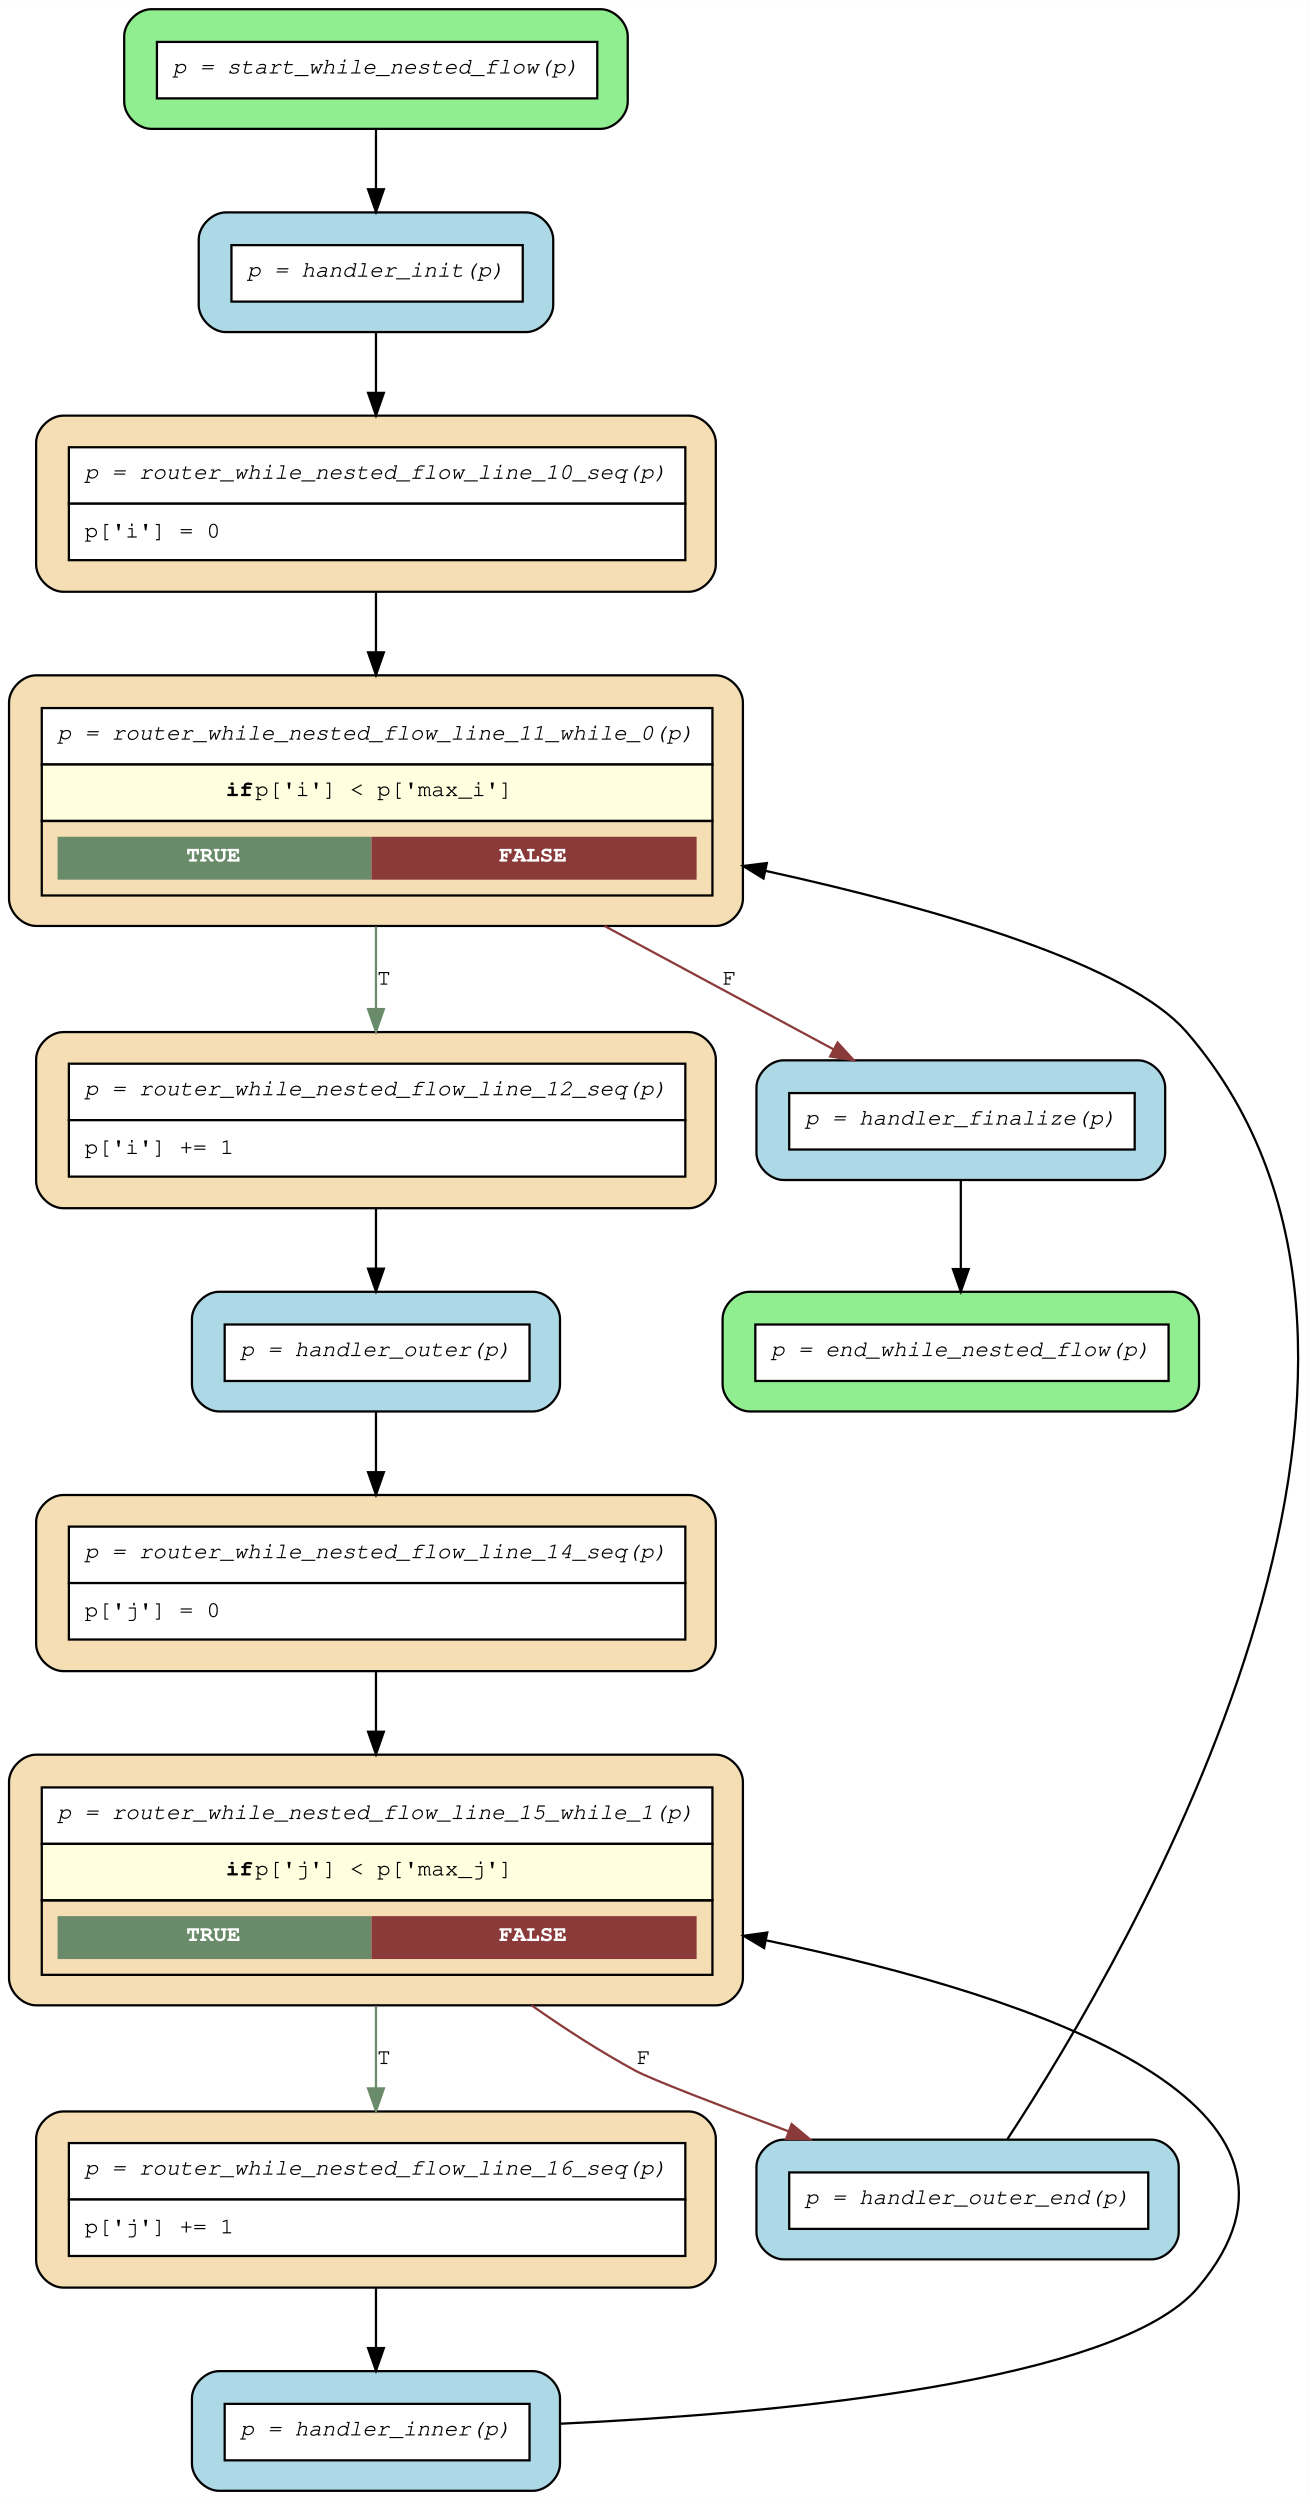
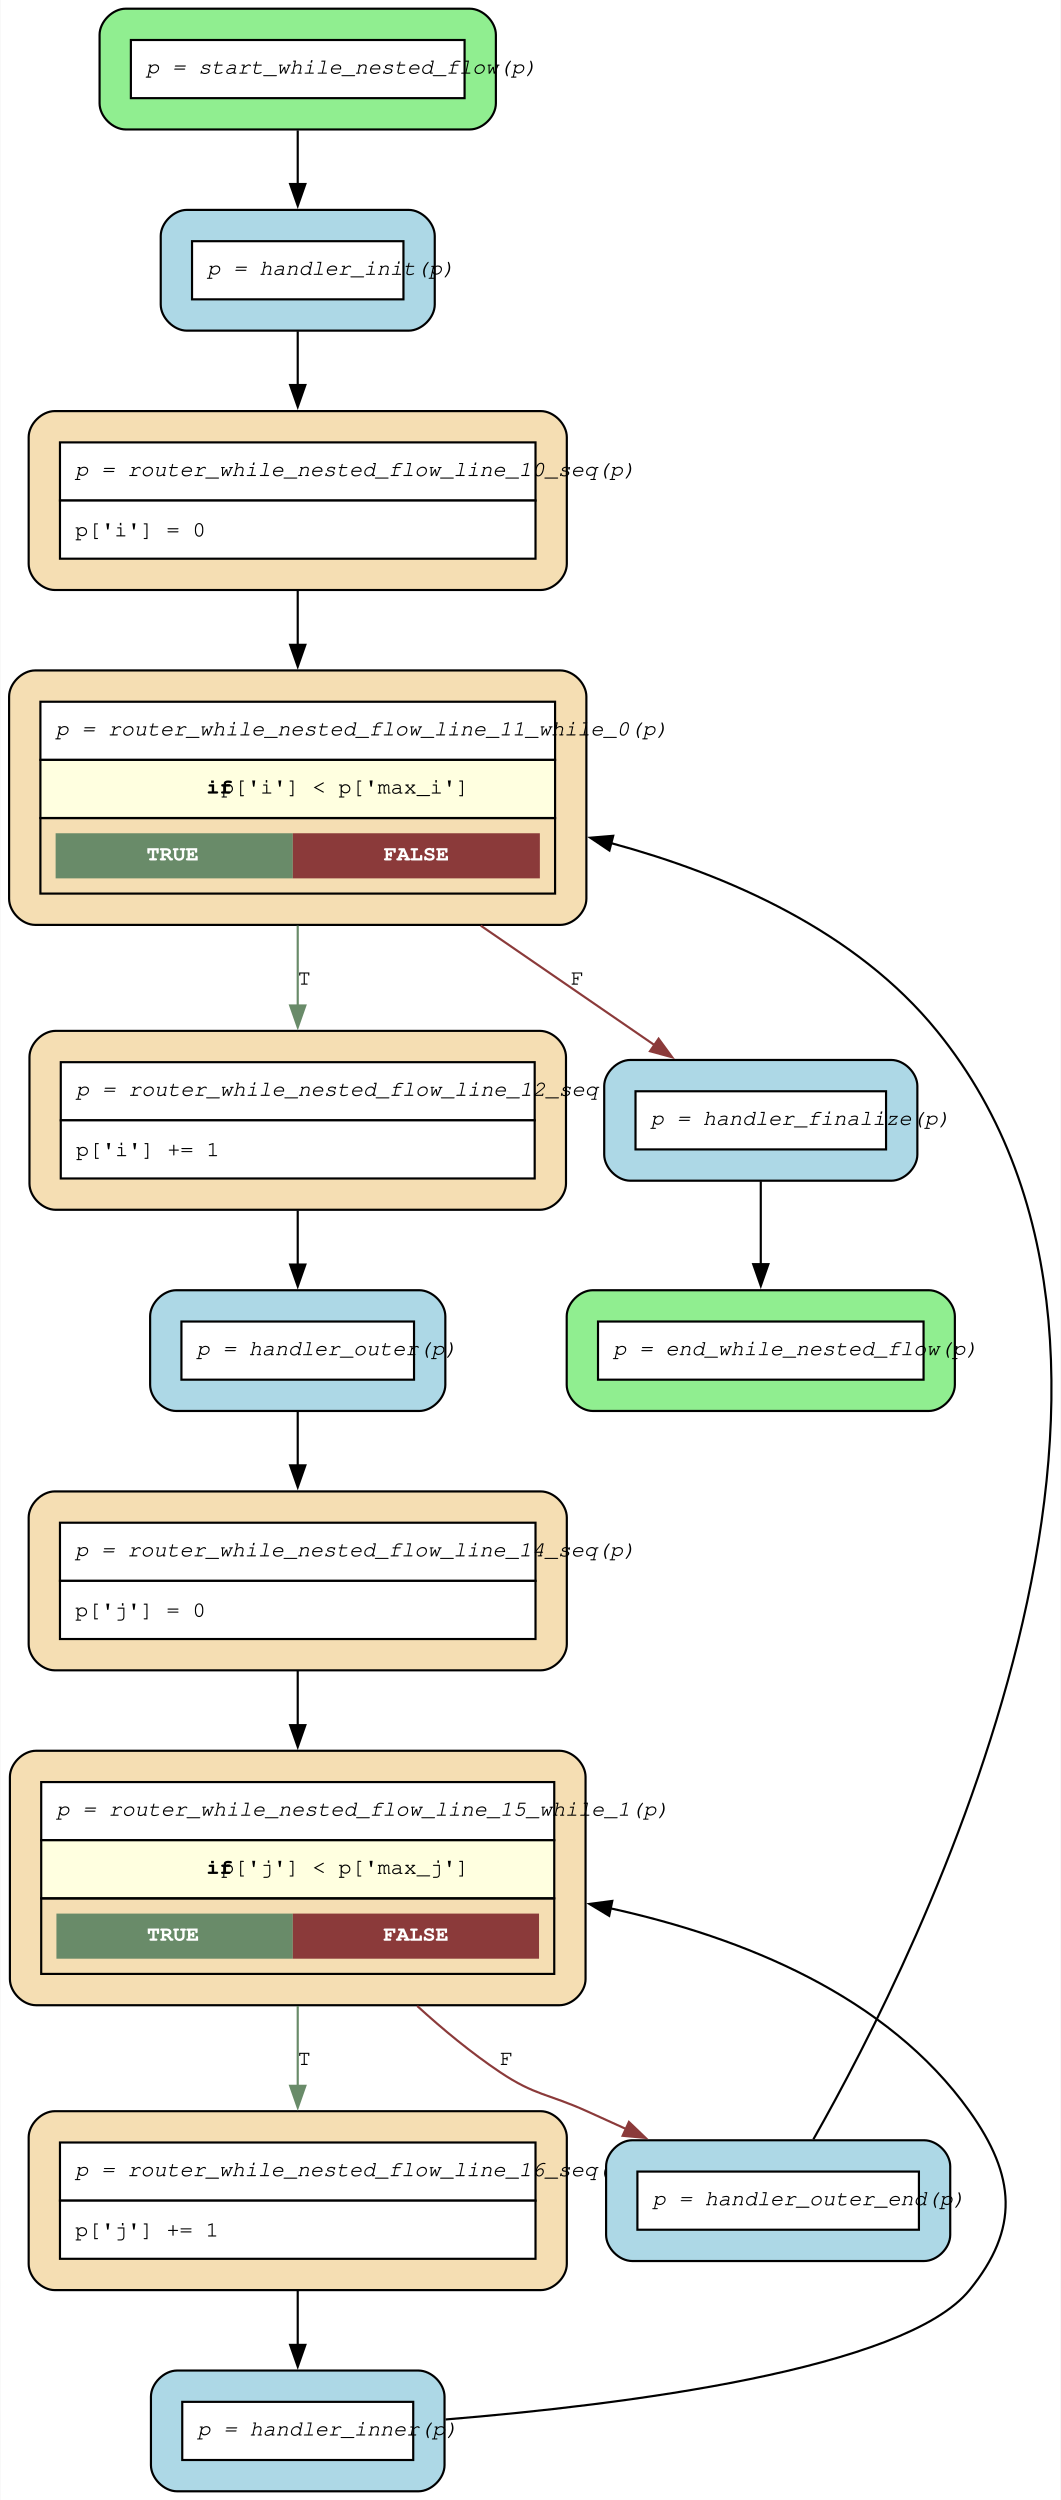
- <svg xmlns="http://www.w3.org/2000/svg" width="579pt" height="1107pt" viewBox="0.00 0.00 579.07 1107.00">
-   <g id="graph0" class="graph" transform="scale(1 1) rotate(0) translate(4 1103)">
-     <polygon fill="white" stroke="transparent" points="-4,4 -4,-1103 575.07,-1103 575.07,4 -4,4" />
+ <svg xmlns="http://www.w3.org/2000/svg" width="488pt" height="1150pt" viewBox="0.00 0.00 487.63 1150.00">
+   <g id="graph0" class="graph" transform="scale(1 1) rotate(0) translate(4 1146)">
+     <polygon fill="white" stroke="none" points="-4,4 -4,-1146 483.63,-1146 483.63,4 -4,4" />
    <g id="node1" class="node">
-       <path fill="lightgreen" stroke="black" d="M262,-1099C262,-1099 63,-1099 63,-1099 57,-1099 51,-1093 51,-1087 51,-1087 51,-1058 51,-1058 51,-1052 57,-1046 63,-1046 63,-1046 262,-1046 262,-1046 268,-1046 274,-1052 274,-1058 274,-1058 274,-1087 274,-1087 274,-1093 268,-1099 262,-1099" />
-       <polygon fill="white" stroke="transparent" points="65.5,-1059.5 65.5,-1084.5 260.5,-1084.5 260.5,-1059.5 65.5,-1059.5" />
-       <polygon fill="none" stroke="black" points="65.5,-1059.5 65.5,-1084.5 260.5,-1084.5 260.5,-1059.5 65.5,-1059.5" />
-       <text text-anchor="start" x="72.5" y="-1070.5" font-family="Courier,monospace" font-style="italic" font-size="10.00">p = start_while_nested_flow(p)</text>
+       <path fill="lightgreen" stroke="black" d="M211.92,-1142C211.92,-1142 53.62,-1142 53.62,-1142 47.62,-1142 41.62,-1136 41.62,-1130 41.62,-1130 41.62,-1098.45 41.62,-1098.45 41.62,-1092.45 47.62,-1086.45 53.62,-1086.45 53.62,-1086.45 211.92,-1086.45 211.92,-1086.45 217.92,-1086.45 223.92,-1092.45 223.92,-1098.45 223.92,-1098.45 223.92,-1130 223.92,-1130 223.92,-1136 217.92,-1142 211.92,-1142" />
+       <polygon fill="white" stroke="none" points="56.02,-1100.85 56.02,-1127.6 209.52,-1127.6 209.52,-1100.85 56.02,-1100.85" />
+       <polygon fill="none" stroke="black" points="56.02,-1100.85 56.02,-1127.6 209.52,-1127.6 209.52,-1100.85 56.02,-1100.85" />
+       <text text-anchor="start" x="63.02" y="-1112.1" font-family="Courier,monospace" font-style="italic" font-size="10.00">p = start_while_nested_flow(p)</text>
    </g>
    <g id="node10" class="node">
-       <path fill="lightblue" stroke="black" d="M229,-1009C229,-1009 96,-1009 96,-1009 90,-1009 84,-1003 84,-997 84,-997 84,-968 84,-968 84,-962 90,-956 96,-956 96,-956 229,-956 229,-956 235,-956 241,-962 241,-968 241,-968 241,-997 241,-997 241,-1003 235,-1009 229,-1009" />
-       <polygon fill="white" stroke="transparent" points="98.5,-969.5 98.5,-994.5 227.5,-994.5 227.5,-969.5 98.5,-969.5" />
-       <polygon fill="none" stroke="black" points="98.5,-969.5 98.5,-994.5 227.5,-994.5 227.5,-969.5 98.5,-969.5" />
-       <text text-anchor="start" x="105.5" y="-980.5" font-family="Courier,monospace" font-style="italic" font-size="10.00">p = handler_init(p)</text>
+       <path fill="lightblue" stroke="black" d="M183.8,-1049.45C183.8,-1049.45 81.75,-1049.45 81.75,-1049.45 75.75,-1049.45 69.75,-1043.45 69.75,-1037.45 69.75,-1037.45 69.75,-1005.9 69.75,-1005.9 69.75,-999.9 75.75,-993.9 81.75,-993.9 81.75,-993.9 183.8,-993.9 183.8,-993.9 189.8,-993.9 195.8,-999.9 195.8,-1005.9 195.8,-1005.9 195.8,-1037.45 195.8,-1037.45 195.8,-1043.45 189.8,-1049.45 183.8,-1049.45" />
+       <polygon fill="white" stroke="none" points="84.15,-1008.3 84.15,-1035.05 181.4,-1035.05 181.4,-1008.3 84.15,-1008.3" />
+       <polygon fill="none" stroke="black" points="84.15,-1008.3 84.15,-1035.05 181.4,-1035.05 181.4,-1008.3 84.15,-1008.3" />
+       <text text-anchor="start" x="91.15" y="-1019.55" font-family="Courier,monospace" font-style="italic" font-size="10.00">p = handler_init(p)</text>
    </g>
    <g id="edge14" class="edge">
-       <path fill="none" stroke="black" d="M162.5,-1045.57C162.5,-1037.34 162.5,-1028.08 162.5,-1019.28" />
-       <polygon fill="black" stroke="black" points="166,-1019.24 162.5,-1009.24 159,-1019.24 166,-1019.24" />
+       <path fill="none" stroke="black" d="M132.77,-1086.06C132.77,-1078.27 132.77,-1069.62 132.77,-1061.28" />
+       <polygon fill="black" stroke="black" points="136.28,-1061.34 132.78,-1051.34 129.28,-1061.34 136.28,-1061.34" />
    </g>
    <g id="node2" class="node">
-       <path fill="wheat" stroke="black" d="M301,-168C301,-168 24,-168 24,-168 18,-168 12,-162 12,-156 12,-156 12,-102 12,-102 12,-96 18,-90 24,-90 24,-90 301,-90 301,-90 307,-90 313,-96 313,-102 313,-102 313,-156 313,-156 313,-162 307,-168 301,-168" />
-       <polygon fill="white" stroke="transparent" points="26.5,-129 26.5,-154 299.5,-154 299.5,-129 26.5,-129" />
-       <polygon fill="none" stroke="black" points="26.5,-129 26.5,-154 299.5,-154 299.5,-129 26.5,-129" />
-       <text text-anchor="start" x="33.5" y="-140" font-family="Courier,monospace" font-style="italic" font-size="10.00">p = router_while_nested_flow_line_16_seq(p)</text>
-       <polygon fill="white" stroke="transparent" points="26.5,-104 26.5,-129 299.5,-129 299.5,-104 26.5,-104" />
-       <polygon fill="none" stroke="black" points="26.5,-104 26.5,-129 299.5,-129 299.5,-104 26.5,-104" />
-       <text text-anchor="start" x="33.5" y="-114" font-family="Courier,monospace" font-size="10.00">p['j'] += 1</text>
+       <path fill="wheat" stroke="black" d="M244.55,-174.85C244.55,-174.85 21,-174.85 21,-174.85 15,-174.85 9,-168.85 9,-162.85 9,-162.85 9,-104.55 9,-104.55 9,-98.55 15,-92.55 21,-92.55 21,-92.55 244.55,-92.55 244.55,-92.55 250.55,-92.55 256.55,-98.55 256.55,-104.55 256.55,-104.55 256.55,-162.85 256.55,-162.85 256.55,-168.85 250.55,-174.85 244.55,-174.85" />
+       <polygon fill="white" stroke="none" points="23.4,-133.7 23.4,-160.45 242.15,-160.45 242.15,-133.7 23.4,-133.7" />
+       <polygon fill="none" stroke="black" points="23.4,-133.7 23.4,-160.45 242.15,-160.45 242.15,-133.7 23.4,-133.7" />
+       <text text-anchor="start" x="30.4" y="-144.95" font-family="Courier,monospace" font-style="italic" font-size="10.00">p = router_while_nested_flow_line_16_seq(p)</text>
+       <polygon fill="white" stroke="none" points="23.4,-106.95 23.4,-133.7 242.15,-133.7 242.15,-106.95 23.4,-106.95" />
+       <polygon fill="none" stroke="black" points="23.4,-106.95 23.4,-133.7 242.15,-133.7 242.15,-106.95 23.4,-106.95" />
+       <text text-anchor="start" x="30.4" y="-117.2" font-family="Courier,monospace" font-size="10.00">p['j'] += 1</text>
    </g>
    <g id="node11" class="node">
-       <path fill="lightblue" stroke="black" d="M232,-53C232,-53 93,-53 93,-53 87,-53 81,-47 81,-41 81,-41 81,-12 81,-12 81,-6 87,0 93,0 93,0 232,0 232,0 238,0 244,-6 244,-12 244,-12 244,-41 244,-41 244,-47 238,-53 232,-53" />
-       <polygon fill="white" stroke="transparent" points="95.5,-13.5 95.5,-38.5 230.5,-38.5 230.5,-13.5 95.5,-13.5" />
-       <polygon fill="none" stroke="black" points="95.5,-13.5 95.5,-38.5 230.5,-38.5 230.5,-13.5 95.5,-13.5" />
-       <text text-anchor="start" x="102.5" y="-24.5" font-family="Courier,monospace" font-style="italic" font-size="10.00">p = handler_inner(p)</text>
+       <path fill="lightblue" stroke="black" d="M188.3,-55.55C188.3,-55.55 77.25,-55.55 77.25,-55.55 71.25,-55.55 65.25,-49.55 65.25,-43.55 65.25,-43.55 65.25,-12 65.25,-12 65.25,-6 71.25,0 77.25,0 77.25,0 188.3,0 188.3,0 194.3,0 200.3,-6 200.3,-12 200.3,-12 200.3,-43.55 200.3,-43.55 200.3,-49.55 194.3,-55.55 188.3,-55.55" />
+       <polygon fill="white" stroke="none" points="79.65,-14.4 79.65,-41.15 185.9,-41.15 185.9,-14.4 79.65,-14.4" />
+       <polygon fill="none" stroke="black" points="79.65,-14.4 79.65,-41.15 185.9,-41.15 185.9,-14.4 79.65,-14.4" />
+       <text text-anchor="start" x="86.65" y="-25.65" font-family="Courier,monospace" font-style="italic" font-size="10.00">p = handler_inner(p)</text>
    </g>
    <g id="edge13" class="edge">
-       <path fill="none" stroke="black" d="M162.5,-89.72C162.5,-81.04 162.5,-71.86 162.5,-63.29" />
-       <polygon fill="black" stroke="black" points="166,-63.22 162.5,-53.22 159,-63.22 166,-63.22" />
+       <path fill="none" stroke="black" d="M132.77,-92.22C132.77,-84.03 132.77,-75.43 132.77,-67.31" />
+       <polygon fill="black" stroke="black" points="136.28,-67.35 132.78,-57.35 129.28,-67.35 136.28,-67.35" />
    </g>
    <g id="node3" class="node">
-       <path fill="wheat" stroke="black" d="M313,-326C313,-326 12,-326 12,-326 6,-326 0,-320 0,-314 0,-314 0,-227 0,-227 0,-221 6,-215 12,-215 12,-215 313,-215 313,-215 319,-215 325,-221 325,-227 325,-227 325,-314 325,-314 325,-320 319,-326 313,-326" />
-       <polygon fill="white" stroke="transparent" points="14.5,-286.5 14.5,-311.5 311.5,-311.5 311.5,-286.5 14.5,-286.5" />
-       <polygon fill="none" stroke="black" points="14.5,-286.5 14.5,-311.5 311.5,-311.5 311.5,-286.5 14.5,-286.5" />
-       <text text-anchor="start" x="21.5" y="-297.5" font-family="Courier,monospace" font-style="italic" font-size="10.00">p = router_while_nested_flow_line_15_while_1(p)</text>
-       <polygon fill="lightyellow" stroke="transparent" points="14.5,-261.5 14.5,-286.5 311.5,-286.5 311.5,-261.5 14.5,-261.5" />
-       <polygon fill="none" stroke="black" points="14.5,-261.5 14.5,-286.5 311.5,-286.5 311.5,-261.5 14.5,-261.5" />
-       <text text-anchor="start" x="96" y="-272.5" font-family="Courier,monospace" font-weight="bold" font-size="10.00">if</text>
-       <text text-anchor="start" x="109" y="-272.5" font-family="Courier,monospace" font-size="10.00"> p['j'] &lt; p['max_j']</text>
-       <polygon fill="none" stroke="black" points="14.5,-228.5 14.5,-261.5 311.5,-261.5 311.5,-228.5 14.5,-228.5" />
-       <polygon fill="#698b69" stroke="transparent" points="21.5,-235.5 21.5,-254.5 160.5,-254.5 160.5,-235.5 21.5,-235.5" />
-       <text text-anchor="start" x="78.5" y="-243.5" font-family="Courier,monospace" font-weight="bold" font-size="10.00" fill="white">TRUE</text>
-       <polygon fill="#8b3a3a" stroke="transparent" points="160.5,-235.5 160.5,-254.5 304.5,-254.5 304.5,-235.5 160.5,-235.5" />
-       <text text-anchor="start" x="217" y="-243.5" font-family="Courier,monospace" font-weight="bold" font-size="10.00" fill="white">FALSE</text>
+       <path fill="wheat" stroke="black" d="M253.17,-340.65C253.17,-340.65 12.38,-340.65 12.38,-340.65 6.38,-340.65 0.37,-334.65 0.37,-328.65 0.37,-328.65 0.37,-235.6 0.37,-235.6 0.37,-229.6 6.37,-223.6 12.37,-223.6 12.37,-223.6 253.17,-223.6 253.17,-223.6 259.17,-223.6 265.17,-229.6 265.17,-235.6 265.17,-235.6 265.17,-328.65 265.17,-328.65 265.17,-334.65 259.17,-340.65 253.17,-340.65" />
+       <polygon fill="white" stroke="none" points="14.77,-299.5 14.77,-326.25 250.77,-326.25 250.77,-299.5 14.77,-299.5" />
+       <polygon fill="none" stroke="black" points="14.77,-299.5 14.77,-326.25 250.77,-326.25 250.77,-299.5 14.77,-299.5" />
+       <text text-anchor="start" x="21.77" y="-310.75" font-family="Courier,monospace" font-style="italic" font-size="10.00">p = router_while_nested_flow_line_15_while_1(p)</text>
+       <polygon fill="lightyellow" stroke="none" points="14.77,-272.75 14.77,-299.5 250.77,-299.5 250.77,-272.75 14.77,-272.75" />
+       <polygon fill="none" stroke="black" points="14.77,-272.75 14.77,-299.5 250.77,-299.5 250.77,-272.75 14.77,-272.75" />
+       <text text-anchor="start" x="90.77" y="-284" font-family="Courier,monospace" font-weight="bold" font-size="10.00">if</text>
+       <text text-anchor="start" x="97.52" y="-284" font-family="Courier,monospace" font-size="10.00"> p['j'] &lt; p['max_j']</text>
+       <polygon fill="none" stroke="black" points="14.77,-238 14.77,-272.75 250.77,-272.75 250.77,-238 14.77,-238" />
+       <polygon fill="#698b69" stroke="none" points="21.77,-245 21.77,-265.75 130.52,-265.75 130.52,-245 21.77,-245" />
+       <text text-anchor="start" x="63.4" y="-253.25" font-family="Courier,monospace" font-weight="bold" font-size="10.00" fill="white">TRUE</text>
+       <polygon fill="#8b3a3a" stroke="none" points="130.52,-245 130.52,-265.75 243.77,-265.75 243.77,-245 130.52,-245" />
+       <text text-anchor="start" x="172.15" y="-253.25" font-family="Courier,monospace" font-weight="bold" font-size="10.00" fill="white">FALSE</text>
    </g>
    <g id="edge12" class="edge">
-       <path fill="none" stroke="#698b69" d="M162.5,-214.77C162.5,-202.72 162.5,-190.05 162.5,-178.28" />
-       <polygon fill="#698b69" stroke="#698b69" points="166,-178.21 162.5,-168.21 159,-178.21 166,-178.21" />
-       <text text-anchor="middle" x="166" y="-189" font-family="Courier,monospace" font-size="10.00">T</text>
+       <path fill="none" stroke="#698b69" d="M132.77,-223.25C132.77,-211.02 132.77,-198.18 132.77,-186.2" />
+       <polygon fill="#698b69" stroke="#698b69" points="136.28,-186.53 132.78,-176.53 129.28,-186.53 136.28,-186.53" />
+       <text text-anchor="middle" x="135.77" y="-196.1" font-family="Courier,monospace" font-size="10.00">T</text>
    </g>
    <g id="node13" class="node">
-       <path fill="lightblue" stroke="black" d="M506,-155.5C506,-155.5 343,-155.5 343,-155.5 337,-155.5 331,-149.5 331,-143.5 331,-143.5 331,-114.5 331,-114.5 331,-108.5 337,-102.5 343,-102.5 343,-102.5 506,-102.5 506,-102.5 512,-102.5 518,-108.5 518,-114.5 518,-114.5 518,-143.5 518,-143.5 518,-149.5 512,-155.5 506,-155.5" />
-       <polygon fill="white" stroke="transparent" points="345.5,-116 345.5,-141 504.5,-141 504.5,-116 345.5,-116" />
-       <polygon fill="none" stroke="black" points="345.5,-116 345.5,-141 504.5,-141 504.5,-116 345.5,-116" />
-       <text text-anchor="start" x="352.5" y="-127" font-family="Courier,monospace" font-style="italic" font-size="10.00">p = handler_outer_end(p)</text>
+       <path fill="lightblue" stroke="black" d="M420.92,-161.48C420.92,-161.48 286.62,-161.48 286.62,-161.48 280.62,-161.48 274.62,-155.48 274.62,-149.48 274.62,-149.48 274.62,-117.93 274.62,-117.93 274.62,-111.93 280.62,-105.93 286.62,-105.93 286.62,-105.93 420.92,-105.93 420.92,-105.93 426.92,-105.93 432.92,-111.93 432.92,-117.93 432.92,-117.93 432.92,-149.48 432.92,-149.48 432.92,-155.48 426.92,-161.48 420.92,-161.48" />
+       <polygon fill="white" stroke="none" points="289.02,-120.33 289.02,-147.08 418.52,-147.08 418.52,-120.33 289.02,-120.33" />
+       <polygon fill="none" stroke="black" points="289.02,-120.33 289.02,-147.08 418.52,-147.08 418.52,-120.33 289.02,-120.33" />
+       <text text-anchor="start" x="296.02" y="-131.58" font-family="Courier,monospace" font-style="italic" font-size="10.00">p = handler_outer_end(p)</text>
    </g>
    <g id="edge11" class="edge">
-       <path fill="none" stroke="#8b3a3a" d="M231.42,-214.98C246.17,-204.62 261.98,-194.4 277.5,-186 284.33,-182.3 314.11,-170.84 345.09,-159.24" />
-       <polygon fill="#8b3a3a" stroke="#8b3a3a" points="346.58,-162.42 354.72,-155.64 344.13,-155.86 346.58,-162.42" />
-       <text text-anchor="middle" x="281" y="-189" font-family="Courier,monospace" font-size="10.00">F</text>
+       <path fill="none" stroke="#8b3a3a" d="M187.72,-223.25C199.65,-212.37 212.65,-201.66 225.77,-192.85 241.96,-181.99 248.02,-182.9 265.77,-174.85 271.65,-172.19 277.75,-169.42 283.87,-166.63" />
+       <polygon fill="#8b3a3a" stroke="#8b3a3a" points="285.12,-169.91 292.77,-162.58 282.22,-163.54 285.12,-169.91" />
+       <text text-anchor="middle" x="228.77" y="-196.1" font-family="Courier,monospace" font-size="10.00">F</text>
    </g>
    <g id="node4" class="node">
-       <path fill="wheat" stroke="black" d="M301,-441C301,-441 24,-441 24,-441 18,-441 12,-435 12,-429 12,-429 12,-375 12,-375 12,-369 18,-363 24,-363 24,-363 301,-363 301,-363 307,-363 313,-369 313,-375 313,-375 313,-429 313,-429 313,-435 307,-441 301,-441" />
-       <polygon fill="white" stroke="transparent" points="26.5,-402 26.5,-427 299.5,-427 299.5,-402 26.5,-402" />
-       <polygon fill="none" stroke="black" points="26.5,-402 26.5,-427 299.5,-427 299.5,-402 26.5,-402" />
-       <text text-anchor="start" x="33.5" y="-413" font-family="Courier,monospace" font-style="italic" font-size="10.00">p = router_while_nested_flow_line_14_seq(p)</text>
-       <polygon fill="white" stroke="transparent" points="26.5,-377 26.5,-402 299.5,-402 299.5,-377 26.5,-377" />
-       <polygon fill="none" stroke="black" points="26.5,-377 26.5,-402 299.5,-402 299.5,-377 26.5,-377" />
-       <text text-anchor="start" x="33.5" y="-387" font-family="Courier,monospace" font-size="10.00">p['j'] = 0</text>
+       <path fill="wheat" stroke="black" d="M244.55,-459.95C244.55,-459.95 21,-459.95 21,-459.95 15,-459.95 9,-453.95 9,-447.95 9,-447.95 9,-389.65 9,-389.65 9,-383.65 15,-377.65 21,-377.65 21,-377.65 244.55,-377.65 244.55,-377.65 250.55,-377.65 256.55,-383.65 256.55,-389.65 256.55,-389.65 256.55,-447.95 256.55,-447.95 256.55,-453.95 250.55,-459.95 244.55,-459.95" />
+       <polygon fill="white" stroke="none" points="23.4,-418.8 23.4,-445.55 242.15,-445.55 242.15,-418.8 23.4,-418.8" />
+       <polygon fill="none" stroke="black" points="23.4,-418.8 23.4,-445.55 242.15,-445.55 242.15,-418.8 23.4,-418.8" />
+       <text text-anchor="start" x="30.4" y="-430.05" font-family="Courier,monospace" font-style="italic" font-size="10.00">p = router_while_nested_flow_line_14_seq(p)</text>
+       <polygon fill="white" stroke="none" points="23.4,-392.05 23.4,-418.8 242.15,-418.8 242.15,-392.05 23.4,-392.05" />
+       <polygon fill="none" stroke="black" points="23.4,-392.05 23.4,-418.8 242.15,-418.8 242.15,-392.05 23.4,-392.05" />
+       <text text-anchor="start" x="30.4" y="-402.3" font-family="Courier,monospace" font-size="10.00">p['j'] = 0</text>
    </g>
    <g id="edge10" class="edge">
-       <path fill="none" stroke="black" d="M162.5,-362.85C162.5,-354.5 162.5,-345.44 162.5,-336.37" />
-       <polygon fill="black" stroke="black" points="166,-336.17 162.5,-326.17 159,-336.17 166,-336.17" />
+       <path fill="none" stroke="black" d="M132.77,-377.39C132.77,-369.42 132.77,-360.84 132.77,-352.23" />
+       <polygon fill="black" stroke="black" points="136.28,-352.44 132.78,-342.44 129.28,-352.44 136.28,-352.44" />
    </g>
    <g id="node5" class="node">
-       <path fill="wheat" stroke="black" d="M301,-646C301,-646 24,-646 24,-646 18,-646 12,-640 12,-634 12,-634 12,-580 12,-580 12,-574 18,-568 24,-568 24,-568 301,-568 301,-568 307,-568 313,-574 313,-580 313,-580 313,-634 313,-634 313,-640 307,-646 301,-646" />
-       <polygon fill="white" stroke="transparent" points="26.5,-607 26.5,-632 299.5,-632 299.5,-607 26.5,-607" />
-       <polygon fill="none" stroke="black" points="26.5,-607 26.5,-632 299.5,-632 299.5,-607 26.5,-607" />
-       <text text-anchor="start" x="33.5" y="-618" font-family="Courier,monospace" font-style="italic" font-size="10.00">p = router_while_nested_flow_line_12_seq(p)</text>
-       <polygon fill="white" stroke="transparent" points="26.5,-582 26.5,-607 299.5,-607 299.5,-582 26.5,-582" />
-       <polygon fill="none" stroke="black" points="26.5,-582 26.5,-607 299.5,-607 299.5,-582 26.5,-582" />
-       <text text-anchor="start" x="33.5" y="-592" font-family="Courier,monospace" font-size="10.00">p['i'] += 1</text>
+       <path fill="wheat" stroke="black" d="M244.17,-671.8C244.17,-671.8 21.38,-671.8 21.38,-671.8 15.38,-671.8 9.37,-665.8 9.37,-659.8 9.37,-659.8 9.37,-601.5 9.37,-601.5 9.37,-595.5 15.37,-589.5 21.37,-589.5 21.37,-589.5 244.17,-589.5 244.17,-589.5 250.17,-589.5 256.17,-595.5 256.17,-601.5 256.17,-601.5 256.17,-659.8 256.17,-659.8 256.17,-665.8 250.17,-671.8 244.17,-671.8" />
+       <polygon fill="white" stroke="none" points="23.77,-630.65 23.77,-657.4 241.77,-657.4 241.77,-630.65 23.77,-630.65" />
+       <polygon fill="none" stroke="black" points="23.77,-630.65 23.77,-657.4 241.77,-657.4 241.77,-630.65 23.77,-630.65" />
+       <text text-anchor="start" x="30.77" y="-641.9" font-family="Courier,monospace" font-style="italic" font-size="10.00">p = router_while_nested_flow_line_12_seq(p)</text>
+       <polygon fill="white" stroke="none" points="23.77,-603.9 23.77,-630.65 241.77,-630.65 241.77,-603.9 23.77,-603.9" />
+       <polygon fill="none" stroke="black" points="23.77,-603.9 23.77,-630.65 241.77,-630.65 241.77,-603.9 23.77,-603.9" />
+       <text text-anchor="start" x="30.77" y="-614.15" font-family="Courier,monospace" font-size="10.00">p['i'] += 1</text>
    </g>
    <g id="node12" class="node">
-       <path fill="lightblue" stroke="black" d="M232,-531C232,-531 93,-531 93,-531 87,-531 81,-525 81,-519 81,-519 81,-490 81,-490 81,-484 87,-478 93,-478 93,-478 232,-478 232,-478 238,-478 244,-484 244,-490 244,-490 244,-519 244,-519 244,-525 238,-531 232,-531" />
-       <polygon fill="white" stroke="transparent" points="95.5,-491.5 95.5,-516.5 230.5,-516.5 230.5,-491.5 95.5,-491.5" />
-       <polygon fill="none" stroke="black" points="95.5,-491.5 95.5,-516.5 230.5,-516.5 230.5,-491.5 95.5,-491.5" />
-       <text text-anchor="start" x="102.5" y="-502.5" font-family="Courier,monospace" font-style="italic" font-size="10.00">p = handler_outer(p)</text>
+       <path fill="lightblue" stroke="black" d="M188.67,-552.5C188.67,-552.5 76.87,-552.5 76.87,-552.5 70.87,-552.5 64.87,-546.5 64.87,-540.5 64.87,-540.5 64.87,-508.95 64.87,-508.95 64.87,-502.95 70.87,-496.95 76.87,-496.95 76.87,-496.95 188.67,-496.95 188.67,-496.95 194.67,-496.95 200.67,-502.95 200.67,-508.95 200.67,-508.95 200.67,-540.5 200.67,-540.5 200.67,-546.5 194.67,-552.5 188.67,-552.5" />
+       <polygon fill="white" stroke="none" points="79.27,-511.35 79.27,-538.1 186.27,-538.1 186.27,-511.35 79.27,-511.35" />
+       <polygon fill="none" stroke="black" points="79.27,-511.35 79.27,-538.1 186.27,-538.1 186.27,-511.35 79.27,-511.35" />
+       <text text-anchor="start" x="86.27" y="-522.6" font-family="Courier,monospace" font-style="italic" font-size="10.00">p = handler_outer(p)</text>
    </g>
    <g id="edge9" class="edge">
-       <path fill="none" stroke="black" d="M162.5,-567.72C162.5,-559.04 162.5,-549.86 162.5,-541.29" />
-       <polygon fill="black" stroke="black" points="166,-541.22 162.5,-531.22 159,-541.22 166,-541.22" />
+       <path fill="none" stroke="black" d="M132.77,-589.17C132.77,-580.98 132.77,-572.38 132.77,-564.26" />
+       <polygon fill="black" stroke="black" points="136.28,-564.3 132.78,-554.3 129.28,-564.3 136.28,-564.3" />
    </g>
    <g id="node6" class="node">
-       <path fill="wheat" stroke="black" d="M313,-804C313,-804 12,-804 12,-804 6,-804 0,-798 0,-792 0,-792 0,-705 0,-705 0,-699 6,-693 12,-693 12,-693 313,-693 313,-693 319,-693 325,-699 325,-705 325,-705 325,-792 325,-792 325,-798 319,-804 313,-804" />
-       <polygon fill="white" stroke="transparent" points="14.5,-764.5 14.5,-789.5 311.5,-789.5 311.5,-764.5 14.5,-764.5" />
-       <polygon fill="none" stroke="black" points="14.5,-764.5 14.5,-789.5 311.5,-789.5 311.5,-764.5 14.5,-764.5" />
-       <text text-anchor="start" x="21.5" y="-775.5" font-family="Courier,monospace" font-style="italic" font-size="10.00">p = router_while_nested_flow_line_11_while_0(p)</text>
-       <polygon fill="lightyellow" stroke="transparent" points="14.5,-739.5 14.5,-764.5 311.5,-764.5 311.5,-739.5 14.5,-739.5" />
-       <polygon fill="none" stroke="black" points="14.5,-739.5 14.5,-764.5 311.5,-764.5 311.5,-739.5 14.5,-739.5" />
-       <text text-anchor="start" x="96" y="-750.5" font-family="Courier,monospace" font-weight="bold" font-size="10.00">if</text>
-       <text text-anchor="start" x="109" y="-750.5" font-family="Courier,monospace" font-size="10.00"> p['i'] &lt; p['max_i']</text>
-       <polygon fill="none" stroke="black" points="14.5,-706.5 14.5,-739.5 311.5,-739.5 311.5,-706.5 14.5,-706.5" />
-       <polygon fill="#698b69" stroke="transparent" points="21.5,-713.5 21.5,-732.5 160.5,-732.5 160.5,-713.5 21.5,-713.5" />
-       <text text-anchor="start" x="78.5" y="-721.5" font-family="Courier,monospace" font-weight="bold" font-size="10.00" fill="white">TRUE</text>
-       <polygon fill="#8b3a3a" stroke="transparent" points="160.5,-713.5 160.5,-732.5 304.5,-732.5 304.5,-713.5 160.5,-713.5" />
-       <text text-anchor="start" x="217" y="-721.5" font-family="Courier,monospace" font-weight="bold" font-size="10.00" fill="white">FALSE</text>
+       <path fill="wheat" stroke="black" d="M253.55,-837.6C253.55,-837.6 12,-837.6 12,-837.6 6,-837.6 0,-831.6 0,-825.6 0,-825.6 0,-732.55 0,-732.55 0,-726.55 6,-720.55 12,-720.55 12,-720.55 253.55,-720.55 253.55,-720.55 259.55,-720.55 265.55,-726.55 265.55,-732.55 265.55,-732.55 265.55,-825.6 265.55,-825.6 265.55,-831.6 259.55,-837.6 253.55,-837.6" />
+       <polygon fill="white" stroke="none" points="14.4,-796.45 14.4,-823.2 251.15,-823.2 251.15,-796.45 14.4,-796.45" />
+       <polygon fill="none" stroke="black" points="14.4,-796.45 14.4,-823.2 251.15,-823.2 251.15,-796.45 14.4,-796.45" />
+       <text text-anchor="start" x="21.4" y="-807.7" font-family="Courier,monospace" font-style="italic" font-size="10.00">p = router_while_nested_flow_line_11_while_0(p)</text>
+       <polygon fill="lightyellow" stroke="none" points="14.4,-769.7 14.4,-796.45 251.15,-796.45 251.15,-769.7 14.4,-769.7" />
+       <polygon fill="none" stroke="black" points="14.4,-769.7 14.4,-796.45 251.15,-796.45 251.15,-769.7 14.4,-769.7" />
+       <text text-anchor="start" x="90.77" y="-780.95" font-family="Courier,monospace" font-weight="bold" font-size="10.00">if</text>
+       <text text-anchor="start" x="97.52" y="-780.95" font-family="Courier,monospace" font-size="10.00"> p['i'] &lt; p['max_i']</text>
+       <polygon fill="none" stroke="black" points="14.4,-734.95 14.4,-769.7 251.15,-769.7 251.15,-734.95 14.4,-734.95" />
+       <polygon fill="#698b69" stroke="none" points="21.4,-741.95 21.4,-762.7 130.52,-762.7 130.52,-741.95 21.4,-741.95" />
+       <text text-anchor="start" x="63.21" y="-750.2" font-family="Courier,monospace" font-weight="bold" font-size="10.00" fill="white">TRUE</text>
+       <polygon fill="#8b3a3a" stroke="none" points="130.52,-741.95 130.52,-762.7 244.15,-762.7 244.15,-741.95 130.52,-741.95" />
+       <text text-anchor="start" x="172.34" y="-750.2" font-family="Courier,monospace" font-weight="bold" font-size="10.00" fill="white">FALSE</text>
    </g>
    <g id="edge8" class="edge">
-       <path fill="none" stroke="#698b69" d="M162.5,-692.77C162.5,-680.72 162.5,-668.05 162.5,-656.28" />
-       <polygon fill="#698b69" stroke="#698b69" points="166,-656.21 162.5,-646.21 159,-656.21 166,-656.21" />
-       <text text-anchor="middle" x="166" y="-667" font-family="Courier,monospace" font-size="10.00">T</text>
+       <path fill="none" stroke="#698b69" d="M132.77,-720.2C132.77,-707.97 132.77,-695.13 132.77,-683.15" />
+       <polygon fill="#698b69" stroke="#698b69" points="136.28,-683.48 132.78,-673.48 129.28,-683.48 136.28,-683.48" />
+       <text text-anchor="middle" x="135.77" y="-693.05" font-family="Courier,monospace" font-size="10.00">T</text>
    </g>
    <g id="node9" class="node">
-       <path fill="lightblue" stroke="black" d="M500,-633.5C500,-633.5 343,-633.5 343,-633.5 337,-633.5 331,-627.5 331,-621.5 331,-621.5 331,-592.5 331,-592.5 331,-586.5 337,-580.5 343,-580.5 343,-580.5 500,-580.5 500,-580.5 506,-580.5 512,-586.5 512,-592.5 512,-592.5 512,-621.5 512,-621.5 512,-627.5 506,-633.5 500,-633.5" />
-       <polygon fill="white" stroke="transparent" points="345.5,-594 345.5,-619 498.5,-619 498.5,-594 345.5,-594" />
-       <polygon fill="none" stroke="black" points="345.5,-594 345.5,-619 498.5,-619 498.5,-594 345.5,-594" />
-       <text text-anchor="start" x="352.5" y="-605" font-family="Courier,monospace" font-style="italic" font-size="10.00">p = handler_finalize(p)</text>
+       <path fill="lightblue" stroke="black" d="M405.8,-658.42C405.8,-658.42 285.75,-658.42 285.75,-658.42 279.75,-658.42 273.75,-652.42 273.75,-646.42 273.75,-646.42 273.75,-614.87 273.75,-614.87 273.75,-608.87 279.75,-602.87 285.75,-602.87 285.75,-602.87 405.8,-602.87 405.8,-602.87 411.8,-602.87 417.8,-608.87 417.8,-614.87 417.8,-614.87 417.8,-646.42 417.8,-646.42 417.8,-652.42 411.8,-658.42 405.8,-658.42" />
+       <polygon fill="white" stroke="none" points="288.15,-617.27 288.15,-644.02 403.4,-644.02 403.4,-617.27 288.15,-617.27" />
+       <polygon fill="none" stroke="black" points="288.15,-617.27 288.15,-644.02 403.4,-644.02 403.4,-617.27 288.15,-617.27" />
+       <text text-anchor="start" x="295.15" y="-628.52" font-family="Courier,monospace" font-style="italic" font-size="10.00">p = handler_finalize(p)</text>
    </g>
    <g id="edge7" class="edge">
-       <path fill="none" stroke="#8b3a3a" d="M263.75,-692.97C298.21,-674.41 335.47,-654.34 365.13,-638.36" />
-       <polygon fill="#8b3a3a" stroke="#8b3a3a" points="366.93,-641.37 374.07,-633.54 363.61,-635.21 366.93,-641.37" />
-       <text text-anchor="middle" x="319" y="-667" font-family="Courier,monospace" font-size="10.00">F</text>
+       <path fill="none" stroke="#8b3a3a" d="M216.96,-720.2C244.04,-701.59 273.14,-681.58 296.82,-665.3" />
+       <polygon fill="#8b3a3a" stroke="#8b3a3a" points="298.77,-668.21 305.03,-659.66 294.81,-662.44 298.77,-668.21" />
+       <text text-anchor="middle" x="261.35" y="-693.05" font-family="Courier,monospace" font-size="10.00">F</text>
    </g>
    <g id="node7" class="node">
-       <path fill="wheat" stroke="black" d="M301,-919C301,-919 24,-919 24,-919 18,-919 12,-913 12,-907 12,-907 12,-853 12,-853 12,-847 18,-841 24,-841 24,-841 301,-841 301,-841 307,-841 313,-847 313,-853 313,-853 313,-907 313,-907 313,-913 307,-919 301,-919" />
-       <polygon fill="white" stroke="transparent" points="26.5,-880 26.5,-905 299.5,-905 299.5,-880 26.5,-880" />
-       <polygon fill="none" stroke="black" points="26.5,-880 26.5,-905 299.5,-905 299.5,-880 26.5,-880" />
-       <text text-anchor="start" x="33.5" y="-891" font-family="Courier,monospace" font-style="italic" font-size="10.00">p = router_while_nested_flow_line_10_seq(p)</text>
-       <polygon fill="white" stroke="transparent" points="26.5,-855 26.5,-880 299.5,-880 299.5,-855 26.5,-855" />
-       <polygon fill="none" stroke="black" points="26.5,-855 26.5,-880 299.5,-880 299.5,-855 26.5,-855" />
-       <text text-anchor="start" x="33.5" y="-865" font-family="Courier,monospace" font-size="10.00">p['i'] = 0</text>
+       <path fill="wheat" stroke="black" d="M244.55,-956.9C244.55,-956.9 21,-956.9 21,-956.9 15,-956.9 9,-950.9 9,-944.9 9,-944.9 9,-886.6 9,-886.6 9,-880.6 15,-874.6 21,-874.6 21,-874.6 244.55,-874.6 244.55,-874.6 250.55,-874.6 256.55,-880.6 256.55,-886.6 256.55,-886.6 256.55,-944.9 256.55,-944.9 256.55,-950.9 250.55,-956.9 244.55,-956.9" />
+       <polygon fill="white" stroke="none" points="23.4,-915.75 23.4,-942.5 242.15,-942.5 242.15,-915.75 23.4,-915.75" />
+       <polygon fill="none" stroke="black" points="23.4,-915.75 23.4,-942.5 242.15,-942.5 242.15,-915.75 23.4,-915.75" />
+       <text text-anchor="start" x="30.4" y="-927" font-family="Courier,monospace" font-style="italic" font-size="10.00">p = router_while_nested_flow_line_10_seq(p)</text>
+       <polygon fill="white" stroke="none" points="23.4,-889 23.4,-915.75 242.15,-915.75 242.15,-889 23.4,-889" />
+       <polygon fill="none" stroke="black" points="23.4,-889 23.4,-915.75 242.15,-915.75 242.15,-889 23.4,-889" />
+       <text text-anchor="start" x="30.4" y="-899.25" font-family="Courier,monospace" font-size="10.00">p['i'] = 0</text>
    </g>
    <g id="edge6" class="edge">
-       <path fill="none" stroke="black" d="M162.5,-840.85C162.5,-832.5 162.5,-823.44 162.5,-814.37" />
-       <polygon fill="black" stroke="black" points="166,-814.17 162.5,-804.17 159,-814.17 166,-814.17" />
+       <path fill="none" stroke="black" d="M132.77,-874.34C132.77,-866.37 132.77,-857.79 132.77,-849.18" />
+       <polygon fill="black" stroke="black" points="136.28,-849.39 132.78,-839.39 129.28,-849.39 136.28,-849.39" />
    </g>
    <g id="node8" class="node">
-       <path fill="lightgreen" stroke="black" d="M515,-531C515,-531 328,-531 328,-531 322,-531 316,-525 316,-519 316,-519 316,-490 316,-490 316,-484 322,-478 328,-478 328,-478 515,-478 515,-478 521,-478 527,-484 527,-490 527,-490 527,-519 527,-519 527,-525 521,-531 515,-531" />
-       <polygon fill="white" stroke="transparent" points="330.5,-491.5 330.5,-516.5 513.5,-516.5 513.5,-491.5 330.5,-491.5" />
-       <polygon fill="none" stroke="black" points="330.5,-491.5 330.5,-516.5 513.5,-516.5 513.5,-491.5 330.5,-491.5" />
-       <text text-anchor="start" x="337.5" y="-502.5" font-family="Courier,monospace" font-style="italic" font-size="10.00">p = end_while_nested_flow(p)</text>
+       <path fill="lightgreen" stroke="black" d="M423.05,-552.5C423.05,-552.5 268.5,-552.5 268.5,-552.5 262.5,-552.5 256.5,-546.5 256.5,-540.5 256.5,-540.5 256.5,-508.95 256.5,-508.95 256.5,-502.95 262.5,-496.95 268.5,-496.95 268.5,-496.95 423.05,-496.95 423.05,-496.95 429.05,-496.95 435.05,-502.95 435.05,-508.95 435.05,-508.95 435.05,-540.5 435.05,-540.5 435.05,-546.5 429.05,-552.5 423.05,-552.5" />
+       <polygon fill="white" stroke="none" points="270.9,-511.35 270.9,-538.1 420.65,-538.1 420.65,-511.35 270.9,-511.35" />
+       <polygon fill="none" stroke="black" points="270.9,-511.35 270.9,-538.1 420.65,-538.1 420.65,-511.35 270.9,-511.35" />
+       <text text-anchor="start" x="277.9" y="-522.6" font-family="Courier,monospace" font-style="italic" font-size="10.00">p = end_while_nested_flow(p)</text>
    </g>
    <g id="edge1" class="edge">
-       <path fill="none" stroke="black" d="M421.5,-580.38C421.5,-568.45 421.5,-554.06 421.5,-541.09" />
-       <polygon fill="black" stroke="black" points="425,-541.07 421.5,-531.07 418,-541.07 425,-541.07" />
+       <path fill="none" stroke="black" d="M345.77,-602.62C345.77,-590.92 345.77,-577.02 345.77,-564.27" />
+       <polygon fill="black" stroke="black" points="349.28,-564.5 345.78,-554.5 342.28,-564.5 349.28,-564.5" />
    </g>
    <g id="edge2" class="edge">
-       <path fill="none" stroke="black" d="M162.5,-955.88C162.5,-947.77 162.5,-938.52 162.5,-929.35" />
-       <polygon fill="black" stroke="black" points="166,-929.1 162.5,-919.1 159,-929.1 166,-929.1" />
+       <path fill="none" stroke="black" d="M132.77,-993.64C132.77,-985.95 132.77,-977.3 132.77,-968.65" />
+       <polygon fill="black" stroke="black" points="136.28,-968.88 132.78,-958.88 129.28,-968.88 136.28,-968.88" />
    </g>
    <g id="edge3" class="edge">
-       <path fill="none" stroke="black" d="M244.13,-29.71C340.19,-34.24 491.12,-48.02 526.5,-90 594.2,-170.32 459.6,-217.97 335.36,-243.75" />
-       <polygon fill="black" stroke="black" points="334.39,-240.38 325.29,-245.8 335.79,-247.24 334.39,-240.38" />
+       <path fill="none" stroke="black" d="M200.78,-33.04C282.39,-39.75 411.98,-55.97 441.77,-92.55 464.88,-120.91 463.02,-145.08 441.77,-174.85 403.93,-227.89 337.84,-254.73 276.48,-268.2" />
+       <polygon fill="black" stroke="black" points="276.04,-264.71 266.96,-270.18 277.47,-271.57 276.04,-264.71" />
    </g>
    <g id="edge4" class="edge">
-       <path fill="none" stroke="black" d="M162.5,-477.88C162.5,-469.77 162.5,-460.52 162.5,-451.35" />
-       <polygon fill="black" stroke="black" points="166,-451.1 162.5,-441.1 159,-451.1 166,-451.1" />
+       <path fill="none" stroke="black" d="M132.77,-496.69C132.77,-489 132.77,-480.35 132.77,-471.7" />
+       <polygon fill="black" stroke="black" points="136.28,-471.93 132.78,-461.93 129.28,-471.93 136.28,-471.93" />
    </g>
    <g id="edge5" class="edge">
-       <path fill="none" stroke="black" d="M442.15,-155.77C496.27,-238.21 648.72,-498.73 521.5,-646 495.87,-675.67 414.18,-699.98 335.2,-717.36" />
-       <polygon fill="black" stroke="black" points="334.12,-714.01 325.08,-719.55 335.6,-720.86 334.12,-714.01" />
+       <path fill="none" stroke="black" d="M369.97,-161.91C418.72,-247.74 553.24,-516.29 426.77,-671.8 389.78,-717.3 331.64,-743.32 276.8,-758.2" />
+       <polygon fill="black" stroke="black" points="276.14,-754.76 267.34,-760.65 277.9,-761.53 276.14,-754.76" />
    </g>
  </g>
</svg>
